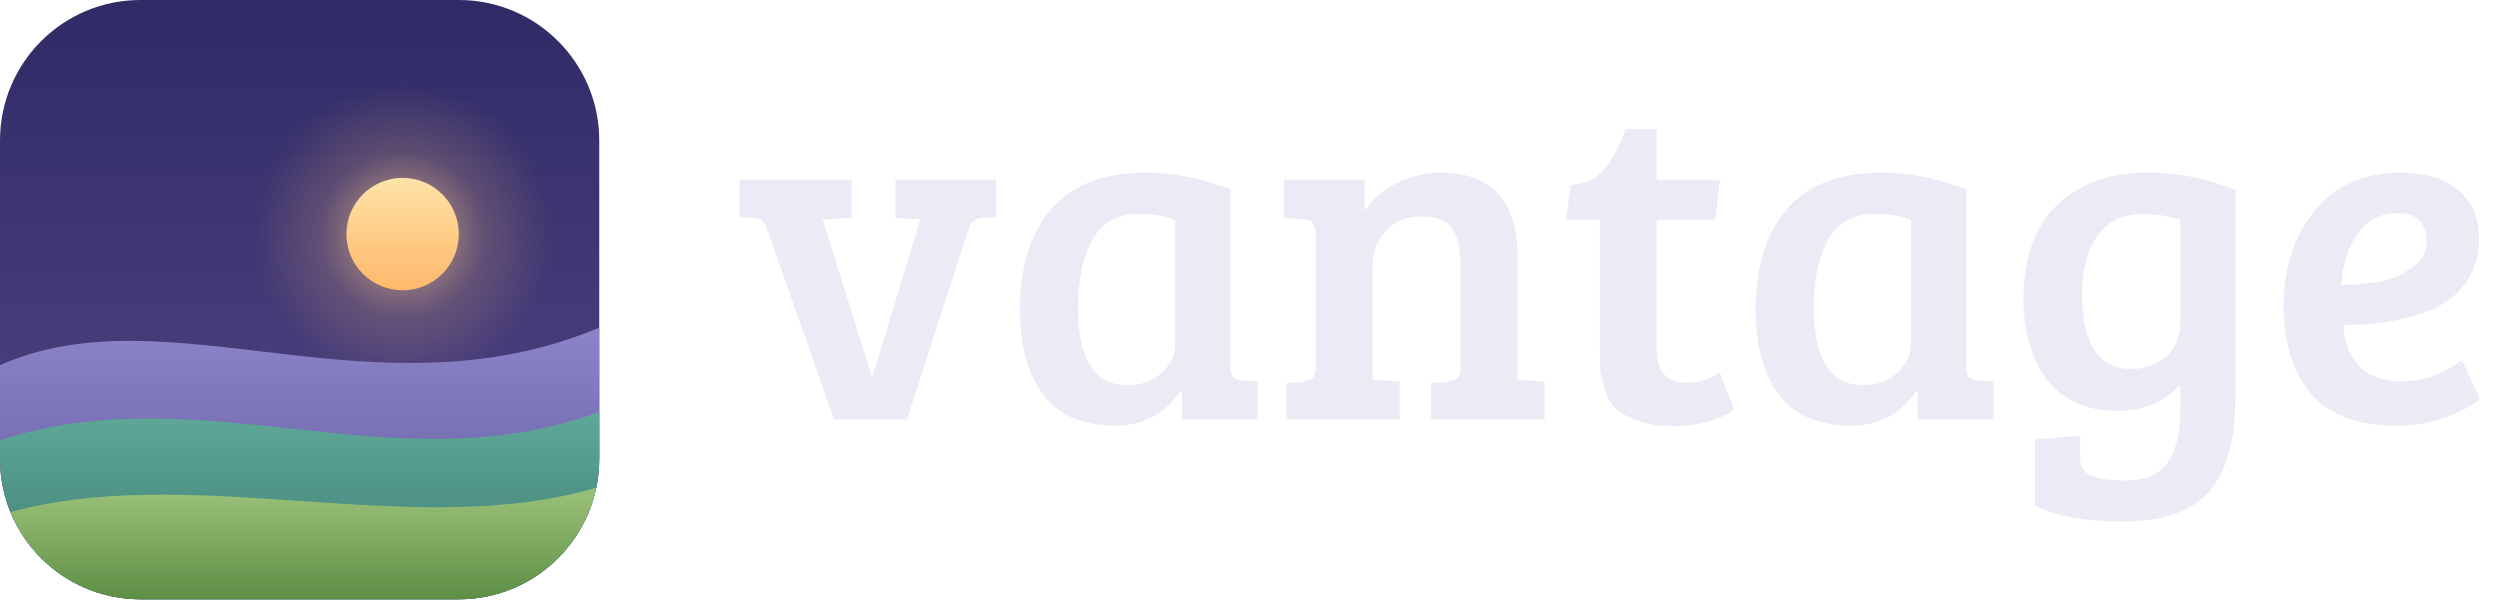
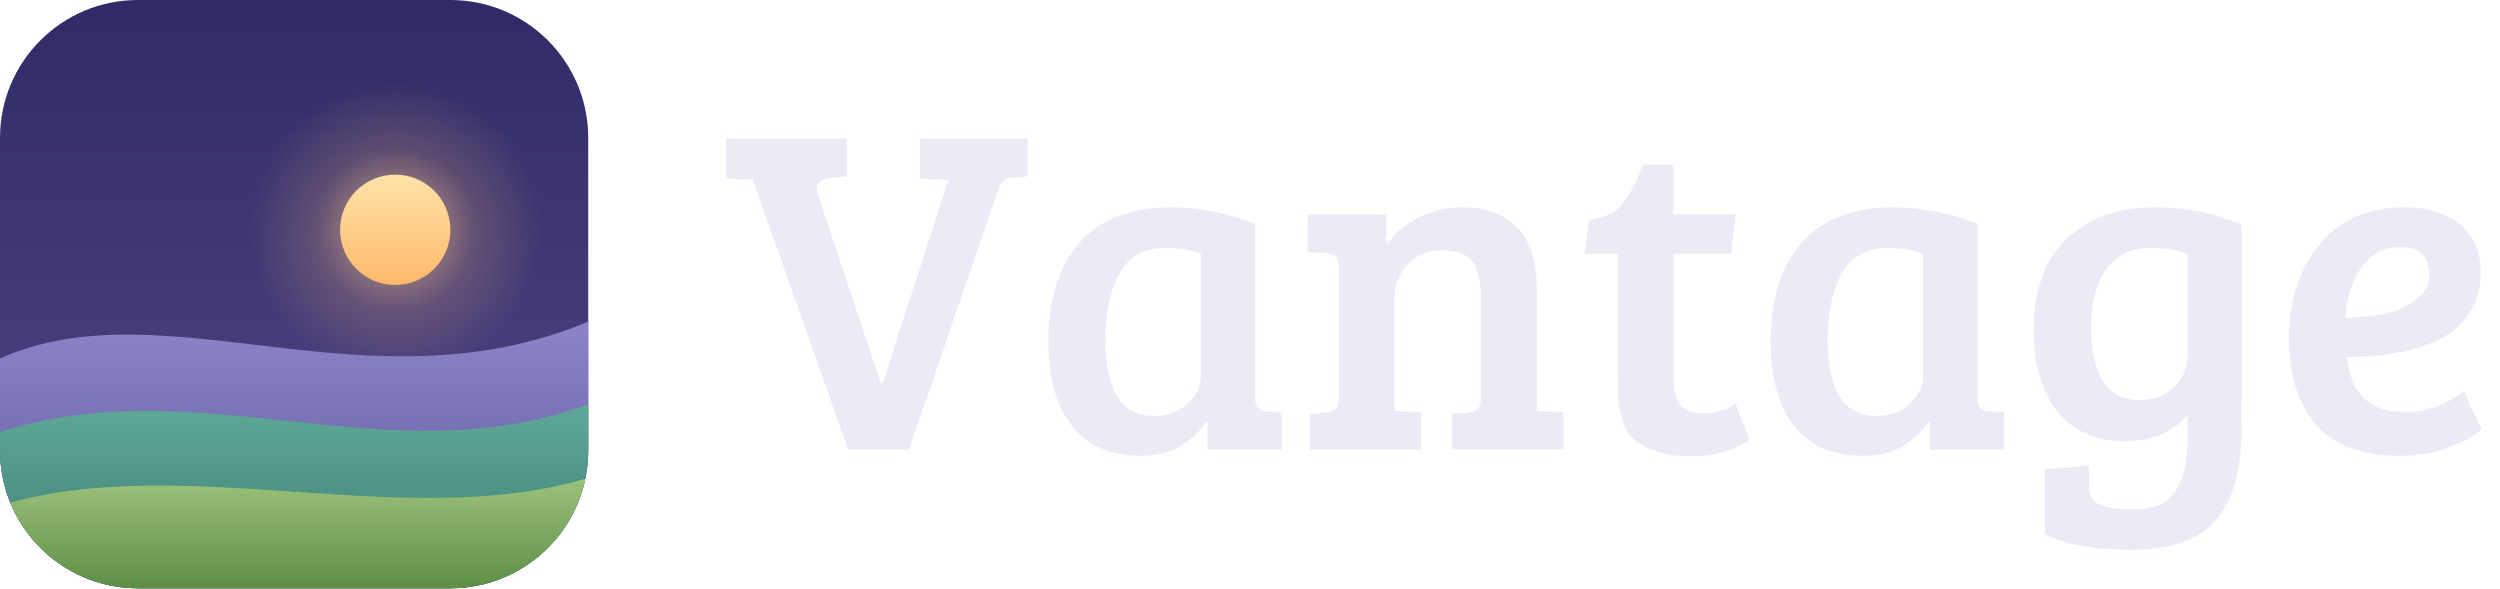
- <svg xmlns="http://www.w3.org/2000/svg" viewBox="0 0 534 128" width="534" height="128" role="img" aria-labelledby="t">
+ <svg xmlns="http://www.w3.org/2000/svg" viewBox="0 0 544 128" width="544" height="128" role="img" aria-labelledby="t">
  <defs>
    <clipPath id="sq">
      <rect width="128" height="128" rx="30" />
    </clipPath>
    <linearGradient id="sky" x1="0" y1="0" x2="0" y2="1">
      <stop offset="0" stop-color="#2F2B66" />
      <stop offset=".7" stop-color="#4A3F7D" />
      <stop offset="1" stop-color="#6B5A8E" />
    </linearGradient>
    <radialGradient id="glow">
      <stop offset="0" stop-color="#FFD9A0" stop-opacity=".75" />
      <stop offset=".55" stop-color="#FFC27A" stop-opacity=".18" />
      <stop offset="1" stop-color="#FFC27A" stop-opacity="0" />
    </radialGradient>
    <linearGradient id="sun" x1="0" y1="0" x2="0" y2="1">
      <stop offset="0" stop-color="#FFE3A8" />
      <stop offset="1" stop-color="#FFB86B" />
    </linearGradient>
    <linearGradient id="h1" x1="0" y1="0" x2="0" y2="1">
      <stop offset="0" stop-color="#8C84C9" />
      <stop offset="1" stop-color="#5C5596" />
    </linearGradient>
    <linearGradient id="h2" x1="0" y1="0" x2="0" y2="1">
      <stop offset="0" stop-color="#5FA898" />
      <stop offset="1" stop-color="#3B7C70" />
    </linearGradient>
    <linearGradient id="h3" x1="0" y1="0" x2="0" y2="1">
      <stop offset="0" stop-color="#9CC27A" />
      <stop offset="1" stop-color="#5E8E45" />
    </linearGradient>
  </defs>
  <g clip-path="url(#sq)">
    <rect width="128" height="128" fill="url(#sky)" />
    <circle cx="86" cy="50" r="32" fill="url(#glow)" />
    <circle cx="86" cy="50" r="12" fill="url(#sun)" />
    <path d="M0 78 C36 62 80 90 128 70 V128 H0Z" fill="url(#h1)" />
    <path d="M0 94 C44 80 84 104 128 88 V128 H0Z" fill="url(#h2)" />
    <path d="M0 110 C40 98 88 116 128 104 V128 H0Z" fill="url(#h3)" />
  </g>
-   <path fill="#ECEAF4" d="M191.285 38.4H212.763V46.34L209.607 46.543Q207.571 46.747 206.859 48.986L193.728 89.6H178.154L163.904 49.088Q163.395 47.663 162.835 47.154Q162.275 46.645 160.952 46.543L158.0 46.34V38.4H181.92V46.543L175.711 46.849L186.196 80.337H186.399L196.578 46.849L191.285 46.543Z M262.843 40.436V78.301Q262.843 79.93 263.403 80.541Q263.963 81.151 265.388 81.253L268.645 81.457V89.6H252.46V83.696L252.155 83.594Q247.066 90.923 238.21 90.923Q227.827 90.923 222.84 84.307Q217.852 77.691 217.852 66.188Q217.852 52.345 224.57 44.609Q231.288 36.873 244.724 36.873Q253.377 36.873 262.843 40.436ZM251.035 73.416V47.052Q248.185 45.729 243.198 45.729Q236.378 45.729 233.324 51.225Q230.27 56.722 230.27 65.781Q230.27 82.271 240.856 82.271Q245.335 82.271 248.185 79.574Q251.035 76.876 251.035 73.416Z M274.243 46.543V38.4H291.446V45.016Q294.092 41.25 298.469 39.062Q302.846 36.873 307.936 36.873Q315.672 36.873 319.896 41.301Q324.12 45.729 324.12 54.584V81.151L329.922 81.457V89.6H305.696V81.864L309.055 81.559Q310.582 81.355 311.295 80.693Q312.007 80.032 312.007 78.2V57.231Q312.007 51.633 310.277 48.935Q308.546 46.238 303.711 46.238Q298.876 46.238 296.026 49.291Q293.176 52.345 293.176 56.518V81.151L298.978 81.457V89.6H274.752V81.864L278.111 81.559Q279.638 81.355 280.351 80.693Q281.063 80.032 281.063 78.2V50.004Q281.063 46.95 278.518 46.849Z M347.226 27.61H353.843V38.4H367.381L366.363 46.95H353.843V73.721Q353.843 78.2 355.471 79.981Q357.1 81.762 360.51 81.762Q363.92 81.762 367.381 79.625L370.434 87.462Q365.345 91.025 357.507 91.025Q352.926 91.025 349.771 89.854Q346.616 88.684 345.089 87.259Q343.562 85.834 342.748 83.085Q341.933 80.337 341.831 78.759Q341.73 77.182 341.73 74.128V46.95H334.503L335.52 39.52Q340.305 39.113 342.748 36.11Q345.19 33.107 347.226 27.61Z M420.006 40.436V78.301Q420.006 79.93 420.565 80.541Q421.125 81.151 422.55 81.253L425.808 81.457V89.6H409.623V83.696L409.318 83.594Q404.228 90.923 395.373 90.923Q384.99 90.923 380.002 84.307Q375.015 77.691 375.015 66.188Q375.015 52.345 381.733 44.609Q388.451 36.873 401.887 36.873Q410.539 36.873 420.006 40.436ZM408.198 73.416V47.052Q405.348 45.729 400.36 45.729Q393.54 45.729 390.487 51.225Q387.433 56.722 387.433 65.781Q387.433 82.271 398.019 82.271Q402.498 82.271 405.348 79.574Q408.198 76.876 408.198 73.416Z M434.663 108.024V93.875L444.333 93.061V97.947Q444.333 100.695 446.878 101.662Q449.423 102.629 453.901 102.629Q460.416 102.629 463.062 98.71Q465.709 94.791 465.709 87.666V82.068Q460.823 87.768 452.171 87.768Q446.878 87.768 442.857 85.732Q438.837 83.696 436.597 80.235Q432.22 73.314 432.22 63.949Q432.22 50.615 439.447 43.744Q446.674 36.873 458.685 36.873Q468.661 36.873 477.517 40.639V78.403Q477.517 87.055 477.313 89.498Q476.397 100.797 470.798 106.09Q465.2 111.383 453.291 111.383Q441.381 111.383 434.663 108.024ZM465.709 68.835V46.95Q462.146 45.729 457.566 45.729Q451.357 45.729 448.049 50.309Q444.74 54.89 444.74 62.728Q444.74 78.81 455.326 78.81Q459.703 78.81 462.706 76.113Q465.709 73.416 465.709 68.835Z M512.939 36.873Q520.573 36.873 525.052 40.588Q529.531 44.304 529.531 51.022Q529.531 55.501 527.597 58.911Q525.663 62.32 522.813 64.254Q519.963 66.188 515.891 67.41Q509.071 69.446 500.521 69.446Q500.826 74.841 503.88 78.149Q506.934 81.457 513.245 81.457Q519.555 81.457 525.866 76.978L529.734 85.223Q527.699 87.055 522.864 88.989Q518.029 90.923 511.819 90.923Q499.401 90.923 493.599 84.052Q487.797 77.182 487.797 65.171Q487.797 53.159 494.414 45.016Q501.03 36.873 512.939 36.873ZM518.334 51.734Q518.334 45.525 512.227 45.525Q506.526 45.525 503.473 50.055Q500.419 54.584 500.114 60.895Q504.592 60.794 508.308 60.132Q512.023 59.47 515.179 57.18Q518.334 54.89 518.334 51.734Z" />
+   <path fill="#ECEAF4" d="M177.951 42.268 191.59 83.289H192.099L206.35 39.214L200.141 38.807V30.155H223.552V38.4L220.193 38.705Q218.87 38.807 218.259 39.469Q217.649 40.13 217.038 41.759L197.8 97.845H184.567L163.802 39.113L158.0 38.807V30.155H184.262V38.4L180.903 38.705Q177.747 38.909 177.747 41.148Q177.747 41.657 177.951 42.268Z M273.124 48.681V86.546Q273.124 88.175 273.683 88.786Q274.243 89.396 275.668 89.498L278.926 89.702V97.845H262.741V91.941L262.436 91.839Q257.346 99.168 248.491 99.168Q238.108 99.168 233.12 92.552Q228.133 85.936 228.133 74.433Q228.133 60.59 234.851 52.854Q241.569 45.118 255.005 45.118Q263.657 45.118 273.124 48.681ZM261.316 81.66V55.297Q258.466 53.974 253.478 53.974Q246.658 53.974 243.605 59.47Q240.551 64.967 240.551 74.026Q240.551 90.516 251.137 90.516Q255.616 90.516 258.466 87.819Q261.316 85.121 261.316 81.66Z M284.524 54.788V46.645H301.726V53.261Q304.373 49.495 308.75 47.307Q313.127 45.118 318.216 45.118Q325.952 45.118 330.177 49.546Q334.401 53.974 334.401 62.829V89.396L340.203 89.702V97.845H315.977V90.109L319.336 89.804Q320.863 89.6 321.575 88.938Q322.288 88.277 322.288 86.445V65.476Q322.288 59.878 320.557 57.18Q318.827 54.483 313.992 54.483Q309.157 54.483 306.307 57.536Q303.457 60.59 303.457 64.763V89.396L309.259 89.702V97.845H285.033V90.109L288.392 89.804Q289.919 89.6 290.631 88.938Q291.344 88.277 291.344 86.445V58.249Q291.344 55.195 288.799 55.093Z M357.507 35.855H364.123V46.645H377.661L376.643 55.195H364.123V81.966Q364.123 86.445 365.752 88.226Q367.381 90.007 370.79 90.007Q374.2 90.007 377.661 87.87L380.715 95.707Q375.625 99.27 367.788 99.27Q363.207 99.27 360.052 98.099Q356.896 96.929 355.369 95.504Q353.843 94.079 353.028 91.33Q352.214 88.582 352.112 87.004Q352.01 85.427 352.01 82.373V55.195H344.783L345.801 47.765Q350.585 47.357 353.028 44.355Q355.471 41.352 357.507 35.855Z M430.286 48.681V86.546Q430.286 88.175 430.846 88.786Q431.406 89.396 432.831 89.498L436.088 89.702V97.845H419.904V91.941L419.598 91.839Q414.509 99.168 405.653 99.168Q395.271 99.168 390.283 92.552Q385.295 85.936 385.295 74.433Q385.295 60.59 392.014 52.854Q398.732 45.118 412.168 45.118Q420.82 45.118 430.286 48.681ZM418.479 81.66V55.297Q415.629 53.974 410.641 53.974Q403.821 53.974 400.767 59.47Q397.714 64.967 397.714 74.026Q397.714 90.516 408.3 90.516Q412.779 90.516 415.629 87.819Q418.479 85.121 418.479 81.66Z M444.944 116.269V102.12L454.614 101.306V106.192Q454.614 108.94 457.159 109.907Q459.703 110.874 464.182 110.874Q470.697 110.874 473.343 106.955Q475.99 103.036 475.99 95.911V90.313Q471.104 96.013 462.452 96.013Q457.159 96.013 453.138 93.977Q449.117 91.941 446.878 88.48Q442.501 81.559 442.501 72.194Q442.501 58.86 449.728 51.989Q456.955 45.118 468.966 45.118Q478.942 45.118 487.797 48.884V86.648Q487.797 95.3 487.594 97.743Q486.678 109.042 481.079 114.335Q475.481 119.628 463.571 119.628Q451.662 119.628 444.944 116.269ZM475.99 77.08V55.195Q472.427 53.974 467.847 53.974Q461.637 53.974 458.329 58.554Q455.021 63.135 455.021 70.973Q455.021 87.055 465.607 87.055Q469.984 87.055 472.987 84.358Q475.99 81.66 475.99 77.08Z M523.22 45.118Q530.854 45.118 535.333 48.833Q539.812 52.549 539.812 59.267Q539.812 63.746 537.878 67.155Q535.944 70.565 533.093 72.499Q530.243 74.433 526.172 75.655Q519.352 77.691 510.802 77.691Q511.107 83.085 514.161 86.394Q517.214 89.702 523.525 89.702Q529.836 89.702 536.147 85.223L540.015 93.468Q537.979 95.3 533.144 97.234Q528.309 99.168 522.1 99.168Q509.682 99.168 503.88 92.297Q498.078 85.427 498.078 73.416Q498.078 61.404 504.694 53.261Q511.311 45.118 523.22 45.118ZM528.615 59.979Q528.615 53.77 522.507 53.77Q516.807 53.77 513.753 58.3Q510.7 62.829 510.394 69.14Q514.873 69.039 518.588 68.377Q522.304 67.715 525.459 65.425Q528.615 63.135 528.615 59.979Z" />
</svg>
